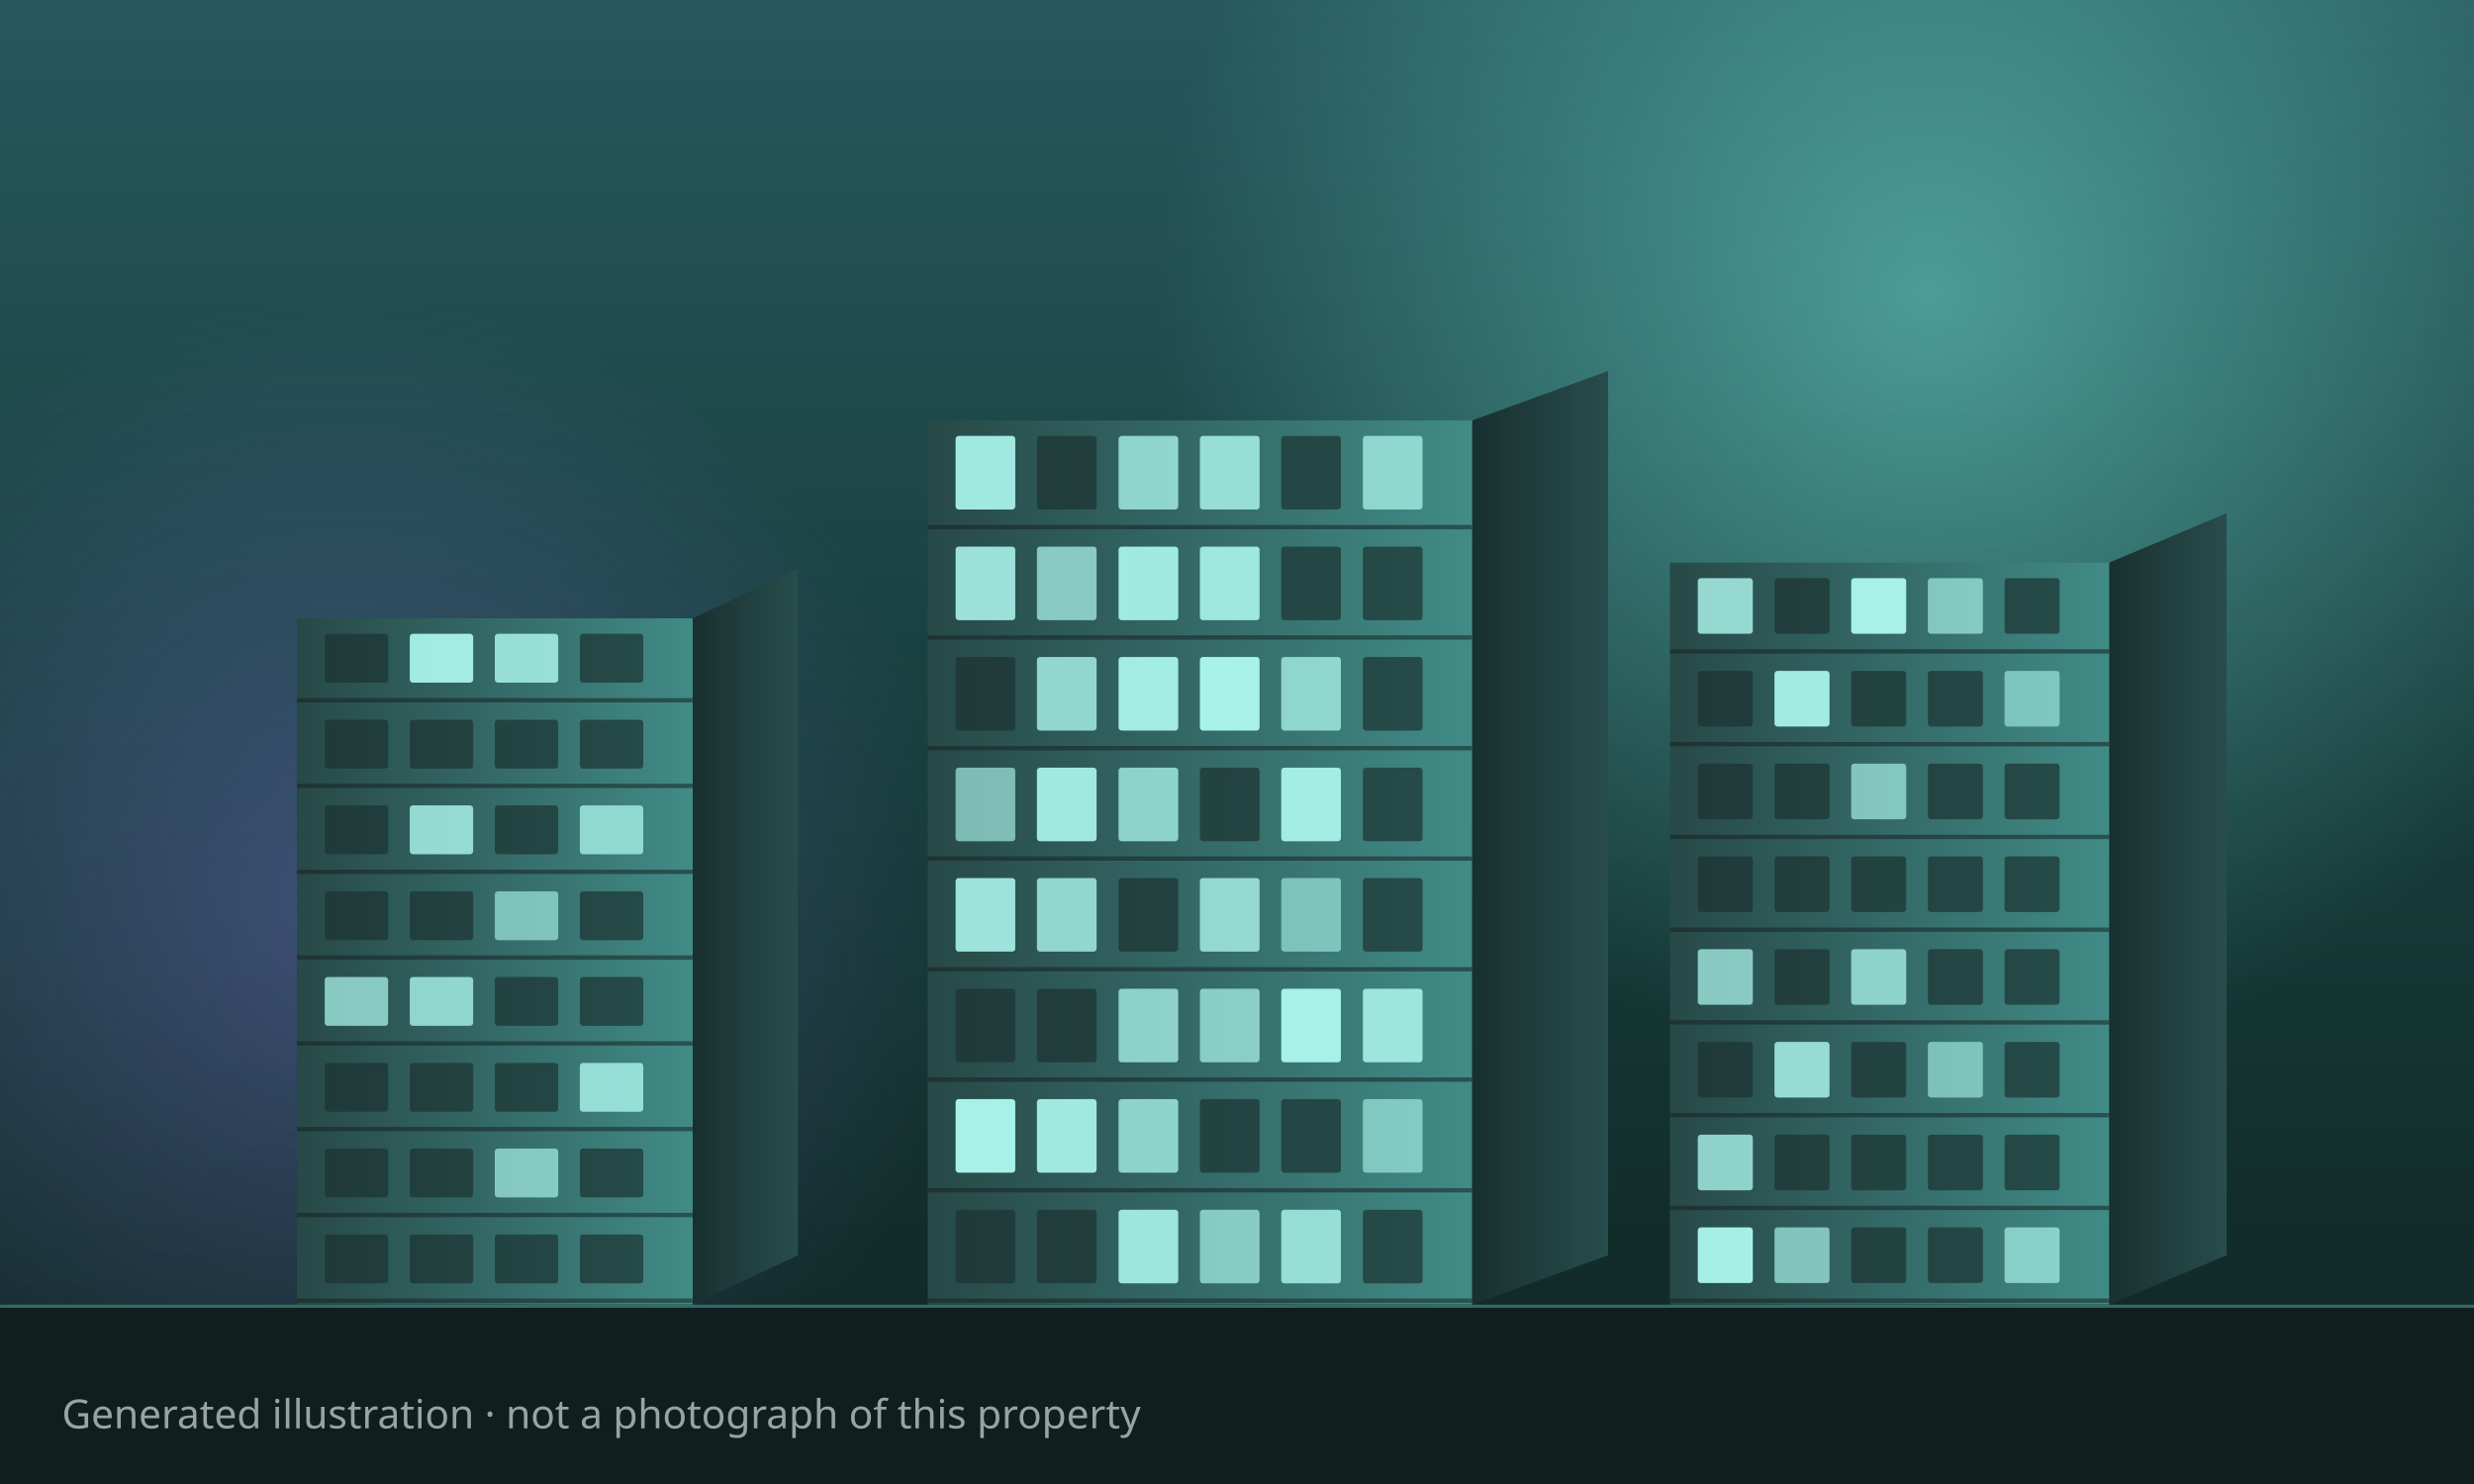
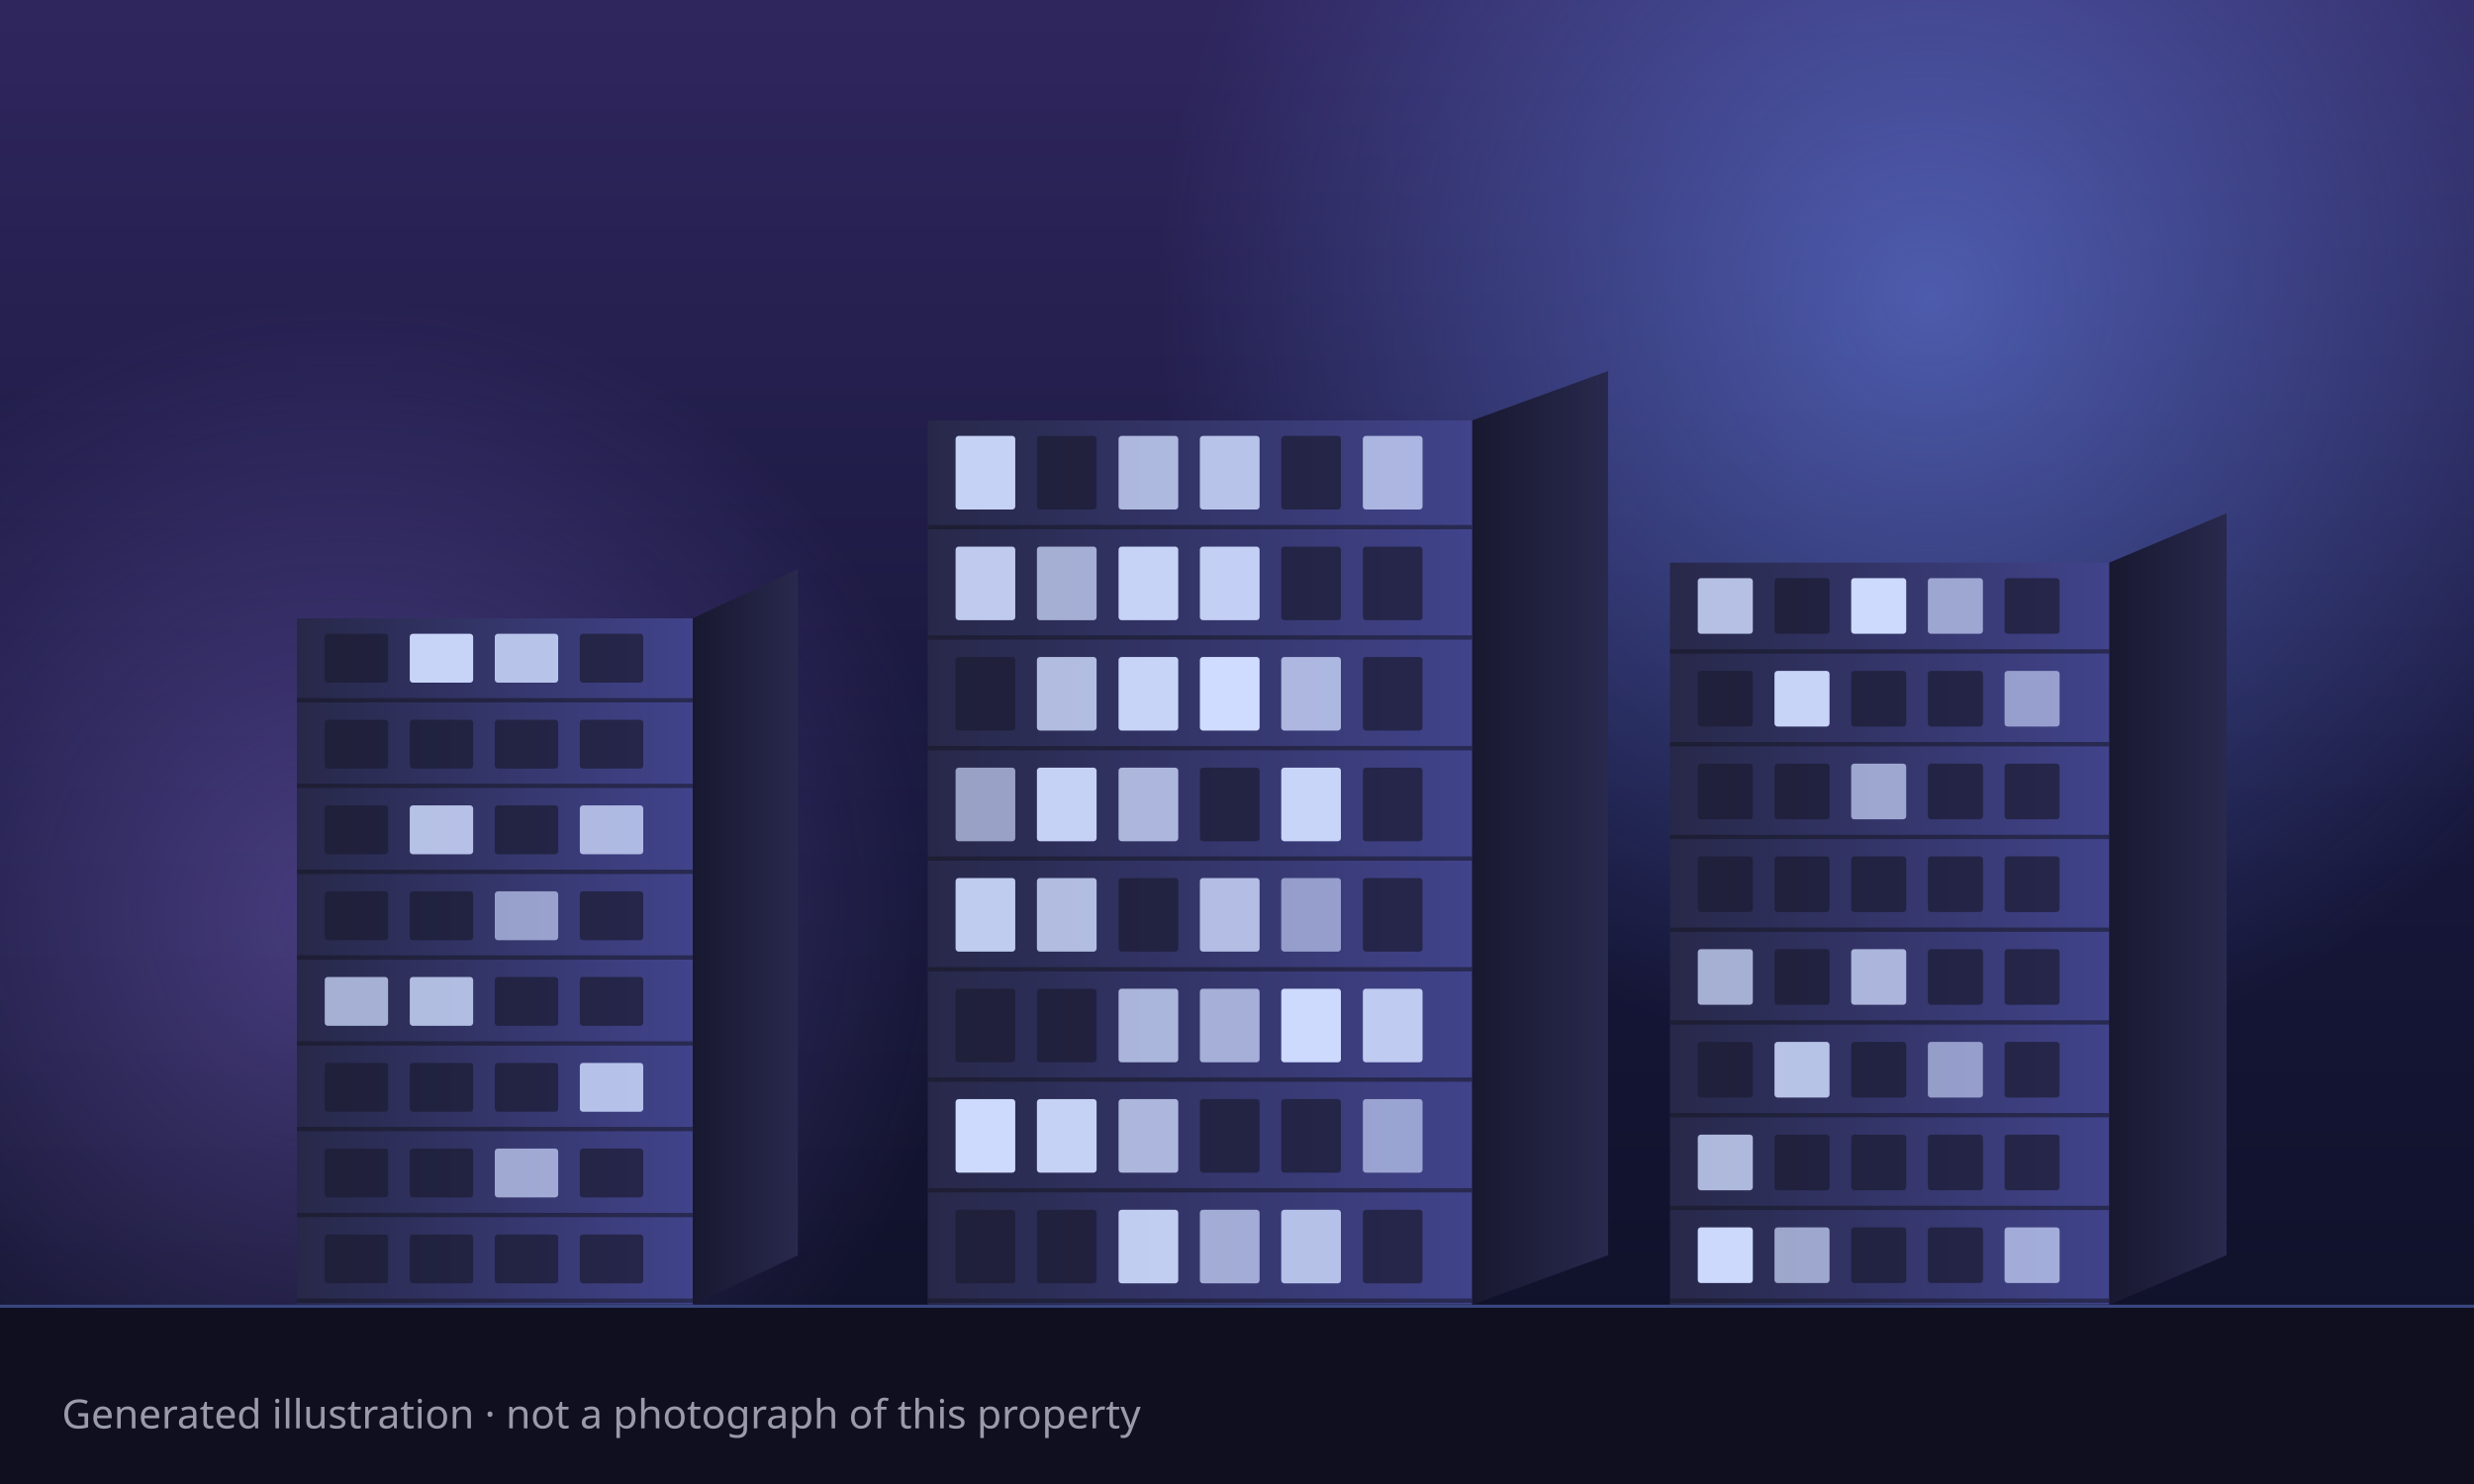
<svg xmlns="http://www.w3.org/2000/svg" viewBox="0 0 800 480" width="800" height="480" role="img" aria-label="Generated architectural illustration for 3 BHK in Northwind Arbour">
  <defs>
    <linearGradient id="sky" x1="0" y1="0" x2="0" y2="1">
-       <stop offset="0%" stop-color="hsl(187 42% 26%)" />
-       <stop offset="55%" stop-color="hsl(177 44% 16%)" />
-       <stop offset="100%" stop-color="hsl(173 46% 10%)" />
+       <stop offset="0%" stop-color="hsl(249 42% 26%)" />
+       <stop offset="55%" stop-color="hsl(239 44% 16%)" />
+       <stop offset="100%" stop-color="hsl(235 46% 10%)" />
    </linearGradient>
    <radialGradient id="glow">
-       <stop offset="0%" stop-color="#6fdcd2" stop-opacity="0.55" />
-       <stop offset="100%" stop-color="#6fdcd2" stop-opacity="0" />
+       <stop offset="0%" stop-color="#6d8cf8" stop-opacity="0.55" />
+       <stop offset="100%" stop-color="#6d8cf8" stop-opacity="0" />
    </radialGradient>
    <radialGradient id="glow2">
-       <stop offset="0%" stop-color="#8b7cf0" stop-opacity="0.34" />
-       <stop offset="100%" stop-color="#8b7cf0" stop-opacity="0" />
+       <stop offset="0%" stop-color="#9a7cf5" stop-opacity="0.38" />
+       <stop offset="100%" stop-color="#9a7cf5" stop-opacity="0" />
    </radialGradient>
    <linearGradient id="face" x1="0" y1="0" x2="1" y2="0">
-       <stop offset="0%" stop-color="hsl(177 30% 22%)" />
-       <stop offset="100%" stop-color="hsl(177 36% 40%)" />
+       <stop offset="0%" stop-color="hsl(239 30% 22%)" />
+       <stop offset="100%" stop-color="hsl(239 36% 40%)" />
    </linearGradient>
    <linearGradient id="side" x1="0" y1="0" x2="1" y2="0">
-       <stop offset="0%" stop-color="hsl(177 34% 14%)" />
-       <stop offset="100%" stop-color="hsl(177 32% 23%)" />
+       <stop offset="0%" stop-color="hsl(239 34% 14%)" />
+       <stop offset="100%" stop-color="hsl(239 32% 23%)" />
    </linearGradient>
  </defs>
  <rect width="800" height="480" fill="url(#sky)" />
  <circle cx="624" cy="96" r="250" fill="url(#glow)" />
  <circle cx="112" cy="297.6" r="200" fill="url(#glow2)" />
  <polygon points="224,200 258,184 258,406 224,422" fill="url(#side)" />
  <rect x="96" y="200" width="128" height="222" fill="url(#face)" />
-   <rect x="96" y="225.8" width="128" height="1.4" fill="hsl(177 26% 11%)" opacity="0.55" />
-   <rect x="105.0" y="205.0" width="20.5" height="15.8" rx="1" fill="hsl(177 30% 15%)" opacity="0.7" />
-   <rect x="132.5" y="205.0" width="20.5" height="15.8" rx="1" fill="#a8f2e9" opacity="0.95" />
-   <rect x="160.0" y="205.0" width="20.5" height="15.8" rx="1" fill="#a8f2e9" opacity="0.85" />
-   <rect x="187.5" y="205.0" width="20.5" height="15.8" rx="1" fill="hsl(177 30% 15%)" opacity="0.7" />
-   <rect x="96" y="253.5" width="128" height="1.4" fill="hsl(177 26% 11%)" opacity="0.55" />
-   <rect x="105.0" y="232.8" width="20.5" height="15.8" rx="1" fill="hsl(177 30% 15%)" opacity="0.7" />
-   <rect x="132.5" y="232.8" width="20.5" height="15.8" rx="1" fill="hsl(177 30% 15%)" opacity="0.7" />
-   <rect x="160.0" y="232.8" width="20.5" height="15.8" rx="1" fill="hsl(177 30% 15%)" opacity="0.7" />
-   <rect x="187.5" y="232.8" width="20.5" height="15.8" rx="1" fill="hsl(177 30% 15%)" opacity="0.7" />
-   <rect x="96" y="281.3" width="128" height="1.4" fill="hsl(177 26% 11%)" opacity="0.55" />
-   <rect x="105.0" y="260.5" width="20.5" height="15.8" rx="1" fill="hsl(177 30% 15%)" opacity="0.7" />
-   <rect x="132.5" y="260.5" width="20.5" height="15.8" rx="1" fill="#a8f2e9" opacity="0.84" />
-   <rect x="160.0" y="260.5" width="20.5" height="15.8" rx="1" fill="hsl(177 30% 15%)" opacity="0.7" />
-   <rect x="187.5" y="260.5" width="20.5" height="15.8" rx="1" fill="#a8f2e9" opacity="0.78" />
-   <rect x="96" y="309.0" width="128" height="1.4" fill="hsl(177 26% 11%)" opacity="0.55" />
-   <rect x="105.0" y="288.3" width="20.5" height="15.8" rx="1" fill="hsl(177 30% 15%)" opacity="0.7" />
-   <rect x="132.5" y="288.3" width="20.5" height="15.8" rx="1" fill="hsl(177 30% 15%)" opacity="0.7" />
-   <rect x="160.0" y="288.3" width="20.5" height="15.8" rx="1" fill="#a8f2e9" opacity="0.64" />
-   <rect x="187.5" y="288.3" width="20.5" height="15.8" rx="1" fill="hsl(177 30% 15%)" opacity="0.7" />
-   <rect x="96" y="336.8" width="128" height="1.4" fill="hsl(177 26% 11%)" opacity="0.55" />
-   <rect x="105.0" y="316.0" width="20.5" height="15.8" rx="1" fill="#a8f2e9" opacity="0.75" />
-   <rect x="132.5" y="316.0" width="20.5" height="15.8" rx="1" fill="#a8f2e9" opacity="0.81" />
-   <rect x="160.0" y="316.0" width="20.5" height="15.8" rx="1" fill="hsl(177 30% 15%)" opacity="0.7" />
-   <rect x="187.5" y="316.0" width="20.5" height="15.8" rx="1" fill="hsl(177 30% 15%)" opacity="0.7" />
-   <rect x="96" y="364.5" width="128" height="1.4" fill="hsl(177 26% 11%)" opacity="0.55" />
-   <rect x="105.0" y="343.8" width="20.5" height="15.8" rx="1" fill="hsl(177 30% 15%)" opacity="0.7" />
-   <rect x="132.5" y="343.8" width="20.5" height="15.8" rx="1" fill="hsl(177 30% 15%)" opacity="0.7" />
-   <rect x="160.0" y="343.8" width="20.5" height="15.8" rx="1" fill="hsl(177 30% 15%)" opacity="0.7" />
-   <rect x="187.5" y="343.8" width="20.5" height="15.8" rx="1" fill="#a8f2e9" opacity="0.83" />
-   <rect x="96" y="392.3" width="128" height="1.4" fill="hsl(177 26% 11%)" opacity="0.55" />
-   <rect x="105.0" y="371.5" width="20.5" height="15.8" rx="1" fill="hsl(177 30% 15%)" opacity="0.7" />
-   <rect x="132.5" y="371.5" width="20.5" height="15.8" rx="1" fill="hsl(177 30% 15%)" opacity="0.7" />
-   <rect x="160.0" y="371.5" width="20.5" height="15.8" rx="1" fill="#a8f2e9" opacity="0.69" />
-   <rect x="187.5" y="371.5" width="20.5" height="15.8" rx="1" fill="hsl(177 30% 15%)" opacity="0.7" />
-   <rect x="96" y="420.0" width="128" height="1.4" fill="hsl(177 26% 11%)" opacity="0.55" />
-   <rect x="105.0" y="399.3" width="20.5" height="15.8" rx="1" fill="hsl(177 30% 15%)" opacity="0.7" />
-   <rect x="132.5" y="399.3" width="20.5" height="15.8" rx="1" fill="hsl(177 30% 15%)" opacity="0.7" />
-   <rect x="160.0" y="399.3" width="20.5" height="15.8" rx="1" fill="hsl(177 30% 15%)" opacity="0.7" />
-   <rect x="187.5" y="399.3" width="20.5" height="15.8" rx="1" fill="hsl(177 30% 15%)" opacity="0.7" />
+   <rect x="96" y="225.8" width="128" height="1.4" fill="hsl(239 26% 11%)" opacity="0.55" />
+   <rect x="105.0" y="205.0" width="20.5" height="15.8" rx="1" fill="hsl(239 30% 15%)" opacity="0.7" />
+   <rect x="132.5" y="205.0" width="20.5" height="15.8" rx="1" fill="#cfdcff" opacity="0.95" />
+   <rect x="160.0" y="205.0" width="20.5" height="15.8" rx="1" fill="#cfdcff" opacity="0.85" />
+   <rect x="187.5" y="205.0" width="20.5" height="15.8" rx="1" fill="hsl(239 30% 15%)" opacity="0.7" />
+   <rect x="96" y="253.5" width="128" height="1.4" fill="hsl(239 26% 11%)" opacity="0.55" />
+   <rect x="105.0" y="232.8" width="20.5" height="15.8" rx="1" fill="hsl(239 30% 15%)" opacity="0.7" />
+   <rect x="132.5" y="232.8" width="20.5" height="15.8" rx="1" fill="hsl(239 30% 15%)" opacity="0.7" />
+   <rect x="160.0" y="232.8" width="20.5" height="15.8" rx="1" fill="hsl(239 30% 15%)" opacity="0.7" />
+   <rect x="187.5" y="232.8" width="20.5" height="15.8" rx="1" fill="hsl(239 30% 15%)" opacity="0.7" />
+   <rect x="96" y="281.3" width="128" height="1.4" fill="hsl(239 26% 11%)" opacity="0.55" />
+   <rect x="105.0" y="260.5" width="20.5" height="15.8" rx="1" fill="hsl(239 30% 15%)" opacity="0.7" />
+   <rect x="132.5" y="260.5" width="20.5" height="15.8" rx="1" fill="#cfdcff" opacity="0.84" />
+   <rect x="160.0" y="260.5" width="20.5" height="15.8" rx="1" fill="hsl(239 30% 15%)" opacity="0.7" />
+   <rect x="187.5" y="260.5" width="20.5" height="15.8" rx="1" fill="#cfdcff" opacity="0.78" />
+   <rect x="96" y="309.0" width="128" height="1.4" fill="hsl(239 26% 11%)" opacity="0.55" />
+   <rect x="105.0" y="288.3" width="20.5" height="15.8" rx="1" fill="hsl(239 30% 15%)" opacity="0.7" />
+   <rect x="132.5" y="288.3" width="20.5" height="15.8" rx="1" fill="hsl(239 30% 15%)" opacity="0.7" />
+   <rect x="160.0" y="288.3" width="20.5" height="15.8" rx="1" fill="#cfdcff" opacity="0.64" />
+   <rect x="187.5" y="288.3" width="20.5" height="15.8" rx="1" fill="hsl(239 30% 15%)" opacity="0.7" />
+   <rect x="96" y="336.8" width="128" height="1.4" fill="hsl(239 26% 11%)" opacity="0.55" />
+   <rect x="105.0" y="316.0" width="20.5" height="15.8" rx="1" fill="#cfdcff" opacity="0.75" />
+   <rect x="132.5" y="316.0" width="20.5" height="15.8" rx="1" fill="#cfdcff" opacity="0.81" />
+   <rect x="160.0" y="316.0" width="20.5" height="15.8" rx="1" fill="hsl(239 30% 15%)" opacity="0.7" />
+   <rect x="187.5" y="316.0" width="20.5" height="15.8" rx="1" fill="hsl(239 30% 15%)" opacity="0.7" />
+   <rect x="96" y="364.5" width="128" height="1.4" fill="hsl(239 26% 11%)" opacity="0.55" />
+   <rect x="105.0" y="343.8" width="20.5" height="15.8" rx="1" fill="hsl(239 30% 15%)" opacity="0.7" />
+   <rect x="132.5" y="343.8" width="20.5" height="15.8" rx="1" fill="hsl(239 30% 15%)" opacity="0.7" />
+   <rect x="160.0" y="343.8" width="20.5" height="15.8" rx="1" fill="hsl(239 30% 15%)" opacity="0.7" />
+   <rect x="187.5" y="343.8" width="20.5" height="15.8" rx="1" fill="#cfdcff" opacity="0.83" />
+   <rect x="96" y="392.3" width="128" height="1.4" fill="hsl(239 26% 11%)" opacity="0.55" />
+   <rect x="105.0" y="371.5" width="20.5" height="15.8" rx="1" fill="hsl(239 30% 15%)" opacity="0.7" />
+   <rect x="132.5" y="371.5" width="20.5" height="15.8" rx="1" fill="hsl(239 30% 15%)" opacity="0.7" />
+   <rect x="160.0" y="371.5" width="20.5" height="15.8" rx="1" fill="#cfdcff" opacity="0.69" />
+   <rect x="187.5" y="371.5" width="20.5" height="15.8" rx="1" fill="hsl(239 30% 15%)" opacity="0.7" />
+   <rect x="96" y="420.0" width="128" height="1.4" fill="hsl(239 26% 11%)" opacity="0.55" />
+   <rect x="105.0" y="399.3" width="20.5" height="15.8" rx="1" fill="hsl(239 30% 15%)" opacity="0.7" />
+   <rect x="132.5" y="399.3" width="20.5" height="15.8" rx="1" fill="hsl(239 30% 15%)" opacity="0.7" />
+   <rect x="160.0" y="399.3" width="20.5" height="15.8" rx="1" fill="hsl(239 30% 15%)" opacity="0.7" />
+   <rect x="187.5" y="399.3" width="20.5" height="15.8" rx="1" fill="hsl(239 30% 15%)" opacity="0.7" />
  <polygon points="476,136 520,120 520,406 476,422" fill="url(#side)" />
  <rect x="300" y="136" width="176" height="286" fill="url(#face)" />
-   <rect x="300" y="169.8" width="176" height="1.4" fill="hsl(177 26% 11%)" opacity="0.55" />
-   <rect x="309.0" y="141.0" width="19.3" height="23.8" rx="1" fill="#a8f2e9" opacity="0.94" />
-   <rect x="335.3" y="141.0" width="19.3" height="23.8" rx="1" fill="hsl(177 30% 15%)" opacity="0.7" />
-   <rect x="361.7" y="141.0" width="19.3" height="23.8" rx="1" fill="#a8f2e9" opacity="0.79" />
-   <rect x="388.0" y="141.0" width="19.3" height="23.8" rx="1" fill="#a8f2e9" opacity="0.85" />
-   <rect x="414.3" y="141.0" width="19.3" height="23.8" rx="1" fill="hsl(177 30% 15%)" opacity="0.7" />
-   <rect x="440.7" y="141.0" width="19.3" height="23.8" rx="1" fill="#a8f2e9" opacity="0.76" />
-   <rect x="300" y="205.5" width="176" height="1.4" fill="hsl(177 26% 11%)" opacity="0.55" />
-   <rect x="309.0" y="176.8" width="19.3" height="23.8" rx="1" fill="#a8f2e9" opacity="0.90" />
-   <rect x="335.3" y="176.8" width="19.3" height="23.8" rx="1" fill="#a8f2e9" opacity="0.74" />
-   <rect x="361.7" y="176.8" width="19.3" height="23.8" rx="1" fill="#a8f2e9" opacity="0.94" />
-   <rect x="388.0" y="176.8" width="19.3" height="23.8" rx="1" fill="#a8f2e9" opacity="0.92" />
-   <rect x="414.3" y="176.8" width="19.3" height="23.8" rx="1" fill="hsl(177 30% 15%)" opacity="0.7" />
-   <rect x="440.7" y="176.8" width="19.3" height="23.8" rx="1" fill="hsl(177 30% 15%)" opacity="0.7" />
-   <rect x="300" y="241.3" width="176" height="1.4" fill="hsl(177 26% 11%)" opacity="0.55" />
-   <rect x="309.0" y="212.5" width="19.3" height="23.8" rx="1" fill="hsl(177 30% 15%)" opacity="0.7" />
-   <rect x="335.3" y="212.5" width="19.3" height="23.8" rx="1" fill="#a8f2e9" opacity="0.82" />
-   <rect x="361.7" y="212.5" width="19.3" height="23.8" rx="1" fill="#a8f2e9" opacity="0.95" />
-   <rect x="388.0" y="212.5" width="19.3" height="23.8" rx="1" fill="#a8f2e9" opacity="1.00" />
-   <rect x="414.3" y="212.5" width="19.3" height="23.8" rx="1" fill="#a8f2e9" opacity="0.77" />
-   <rect x="440.7" y="212.5" width="19.3" height="23.8" rx="1" fill="hsl(177 30% 15%)" opacity="0.7" />
-   <rect x="300" y="277.0" width="176" height="1.4" fill="hsl(177 26% 11%)" opacity="0.55" />
-   <rect x="309.0" y="248.3" width="19.3" height="23.8" rx="1" fill="#a8f2e9" opacity="0.67" />
-   <rect x="335.3" y="248.3" width="19.3" height="23.8" rx="1" fill="#a8f2e9" opacity="0.94" />
-   <rect x="361.7" y="248.3" width="19.3" height="23.8" rx="1" fill="#a8f2e9" opacity="0.78" />
-   <rect x="388.0" y="248.3" width="19.3" height="23.8" rx="1" fill="hsl(177 30% 15%)" opacity="0.7" />
-   <rect x="414.3" y="248.3" width="19.3" height="23.8" rx="1" fill="#a8f2e9" opacity="0.95" />
-   <rect x="440.7" y="248.3" width="19.3" height="23.8" rx="1" fill="hsl(177 30% 15%)" opacity="0.7" />
-   <rect x="300" y="312.8" width="176" height="1.4" fill="hsl(177 26% 11%)" opacity="0.55" />
-   <rect x="309.0" y="284.0" width="19.3" height="23.8" rx="1" fill="#a8f2e9" opacity="0.91" />
-   <rect x="335.3" y="284.0" width="19.3" height="23.8" rx="1" fill="#a8f2e9" opacity="0.82" />
-   <rect x="361.7" y="284.0" width="19.3" height="23.8" rx="1" fill="hsl(177 30% 15%)" opacity="0.7" />
-   <rect x="388.0" y="284.0" width="19.3" height="23.8" rx="1" fill="#a8f2e9" opacity="0.82" />
-   <rect x="414.3" y="284.0" width="19.3" height="23.8" rx="1" fill="#a8f2e9" opacity="0.62" />
-   <rect x="440.7" y="284.0" width="19.3" height="23.8" rx="1" fill="hsl(177 30% 15%)" opacity="0.7" />
-   <rect x="300" y="348.5" width="176" height="1.4" fill="hsl(177 26% 11%)" opacity="0.55" />
-   <rect x="309.0" y="319.8" width="19.3" height="23.8" rx="1" fill="hsl(177 30% 15%)" opacity="0.7" />
-   <rect x="335.3" y="319.8" width="19.3" height="23.8" rx="1" fill="hsl(177 30% 15%)" opacity="0.7" />
-   <rect x="361.7" y="319.8" width="19.3" height="23.8" rx="1" fill="#a8f2e9" opacity="0.77" />
-   <rect x="388.0" y="319.8" width="19.3" height="23.8" rx="1" fill="#a8f2e9" opacity="0.73" />
-   <rect x="414.3" y="319.8" width="19.3" height="23.8" rx="1" fill="#a8f2e9" opacity="0.99" />
-   <rect x="440.7" y="319.8" width="19.3" height="23.8" rx="1" fill="#a8f2e9" opacity="0.89" />
-   <rect x="300" y="384.3" width="176" height="1.4" fill="hsl(177 26% 11%)" opacity="0.55" />
-   <rect x="309.0" y="355.5" width="19.3" height="23.8" rx="1" fill="#a8f2e9" opacity="0.99" />
-   <rect x="335.3" y="355.5" width="19.3" height="23.8" rx="1" fill="#a8f2e9" opacity="0.94" />
-   <rect x="361.7" y="355.5" width="19.3" height="23.8" rx="1" fill="#a8f2e9" opacity="0.78" />
-   <rect x="388.0" y="355.5" width="19.3" height="23.8" rx="1" fill="hsl(177 30% 15%)" opacity="0.7" />
-   <rect x="414.3" y="355.5" width="19.3" height="23.8" rx="1" fill="hsl(177 30% 15%)" opacity="0.7" />
-   <rect x="440.7" y="355.5" width="19.3" height="23.8" rx="1" fill="#a8f2e9" opacity="0.64" />
-   <rect x="300" y="420.0" width="176" height="1.4" fill="hsl(177 26% 11%)" opacity="0.55" />
-   <rect x="309.0" y="391.3" width="19.3" height="23.8" rx="1" fill="hsl(177 30% 15%)" opacity="0.7" />
-   <rect x="335.3" y="391.3" width="19.3" height="23.8" rx="1" fill="hsl(177 30% 15%)" opacity="0.7" />
-   <rect x="361.7" y="391.3" width="19.3" height="23.8" rx="1" fill="#a8f2e9" opacity="0.91" />
-   <rect x="388.0" y="391.3" width="19.3" height="23.8" rx="1" fill="#a8f2e9" opacity="0.71" />
-   <rect x="414.3" y="391.3" width="19.3" height="23.8" rx="1" fill="#a8f2e9" opacity="0.83" />
-   <rect x="440.7" y="391.3" width="19.3" height="23.8" rx="1" fill="hsl(177 30% 15%)" opacity="0.7" />
+   <rect x="300" y="169.8" width="176" height="1.4" fill="hsl(239 26% 11%)" opacity="0.55" />
+   <rect x="309.0" y="141.0" width="19.3" height="23.8" rx="1" fill="#cfdcff" opacity="0.94" />
+   <rect x="335.3" y="141.0" width="19.3" height="23.8" rx="1" fill="hsl(239 30% 15%)" opacity="0.7" />
+   <rect x="361.7" y="141.0" width="19.3" height="23.8" rx="1" fill="#cfdcff" opacity="0.79" />
+   <rect x="388.0" y="141.0" width="19.3" height="23.8" rx="1" fill="#cfdcff" opacity="0.85" />
+   <rect x="414.3" y="141.0" width="19.3" height="23.8" rx="1" fill="hsl(239 30% 15%)" opacity="0.7" />
+   <rect x="440.7" y="141.0" width="19.3" height="23.8" rx="1" fill="#cfdcff" opacity="0.76" />
+   <rect x="300" y="205.5" width="176" height="1.4" fill="hsl(239 26% 11%)" opacity="0.55" />
+   <rect x="309.0" y="176.8" width="19.3" height="23.8" rx="1" fill="#cfdcff" opacity="0.90" />
+   <rect x="335.3" y="176.8" width="19.3" height="23.8" rx="1" fill="#cfdcff" opacity="0.74" />
+   <rect x="361.7" y="176.8" width="19.3" height="23.8" rx="1" fill="#cfdcff" opacity="0.94" />
+   <rect x="388.0" y="176.8" width="19.3" height="23.8" rx="1" fill="#cfdcff" opacity="0.92" />
+   <rect x="414.3" y="176.8" width="19.3" height="23.8" rx="1" fill="hsl(239 30% 15%)" opacity="0.7" />
+   <rect x="440.7" y="176.8" width="19.3" height="23.8" rx="1" fill="hsl(239 30% 15%)" opacity="0.7" />
+   <rect x="300" y="241.3" width="176" height="1.4" fill="hsl(239 26% 11%)" opacity="0.55" />
+   <rect x="309.0" y="212.5" width="19.3" height="23.8" rx="1" fill="hsl(239 30% 15%)" opacity="0.7" />
+   <rect x="335.3" y="212.5" width="19.3" height="23.8" rx="1" fill="#cfdcff" opacity="0.82" />
+   <rect x="361.7" y="212.5" width="19.3" height="23.8" rx="1" fill="#cfdcff" opacity="0.95" />
+   <rect x="388.0" y="212.5" width="19.3" height="23.8" rx="1" fill="#cfdcff" opacity="1.00" />
+   <rect x="414.3" y="212.5" width="19.3" height="23.8" rx="1" fill="#cfdcff" opacity="0.77" />
+   <rect x="440.7" y="212.5" width="19.3" height="23.8" rx="1" fill="hsl(239 30% 15%)" opacity="0.7" />
+   <rect x="300" y="277.0" width="176" height="1.4" fill="hsl(239 26% 11%)" opacity="0.55" />
+   <rect x="309.0" y="248.3" width="19.3" height="23.8" rx="1" fill="#cfdcff" opacity="0.67" />
+   <rect x="335.3" y="248.3" width="19.3" height="23.8" rx="1" fill="#cfdcff" opacity="0.94" />
+   <rect x="361.7" y="248.3" width="19.3" height="23.8" rx="1" fill="#cfdcff" opacity="0.78" />
+   <rect x="388.0" y="248.3" width="19.3" height="23.8" rx="1" fill="hsl(239 30% 15%)" opacity="0.7" />
+   <rect x="414.3" y="248.3" width="19.3" height="23.8" rx="1" fill="#cfdcff" opacity="0.95" />
+   <rect x="440.7" y="248.3" width="19.3" height="23.8" rx="1" fill="hsl(239 30% 15%)" opacity="0.7" />
+   <rect x="300" y="312.8" width="176" height="1.4" fill="hsl(239 26% 11%)" opacity="0.55" />
+   <rect x="309.0" y="284.0" width="19.3" height="23.8" rx="1" fill="#cfdcff" opacity="0.91" />
+   <rect x="335.3" y="284.0" width="19.3" height="23.8" rx="1" fill="#cfdcff" opacity="0.82" />
+   <rect x="361.7" y="284.0" width="19.3" height="23.8" rx="1" fill="hsl(239 30% 15%)" opacity="0.7" />
+   <rect x="388.0" y="284.0" width="19.3" height="23.8" rx="1" fill="#cfdcff" opacity="0.82" />
+   <rect x="414.3" y="284.0" width="19.3" height="23.8" rx="1" fill="#cfdcff" opacity="0.62" />
+   <rect x="440.7" y="284.0" width="19.3" height="23.8" rx="1" fill="hsl(239 30% 15%)" opacity="0.7" />
+   <rect x="300" y="348.5" width="176" height="1.4" fill="hsl(239 26% 11%)" opacity="0.55" />
+   <rect x="309.0" y="319.8" width="19.3" height="23.8" rx="1" fill="hsl(239 30% 15%)" opacity="0.7" />
+   <rect x="335.3" y="319.8" width="19.3" height="23.8" rx="1" fill="hsl(239 30% 15%)" opacity="0.7" />
+   <rect x="361.7" y="319.8" width="19.3" height="23.8" rx="1" fill="#cfdcff" opacity="0.77" />
+   <rect x="388.0" y="319.8" width="19.3" height="23.8" rx="1" fill="#cfdcff" opacity="0.73" />
+   <rect x="414.3" y="319.8" width="19.3" height="23.8" rx="1" fill="#cfdcff" opacity="0.99" />
+   <rect x="440.7" y="319.8" width="19.3" height="23.8" rx="1" fill="#cfdcff" opacity="0.89" />
+   <rect x="300" y="384.3" width="176" height="1.4" fill="hsl(239 26% 11%)" opacity="0.55" />
+   <rect x="309.0" y="355.5" width="19.3" height="23.8" rx="1" fill="#cfdcff" opacity="0.99" />
+   <rect x="335.3" y="355.5" width="19.3" height="23.8" rx="1" fill="#cfdcff" opacity="0.94" />
+   <rect x="361.7" y="355.5" width="19.3" height="23.8" rx="1" fill="#cfdcff" opacity="0.78" />
+   <rect x="388.0" y="355.5" width="19.3" height="23.8" rx="1" fill="hsl(239 30% 15%)" opacity="0.7" />
+   <rect x="414.3" y="355.5" width="19.3" height="23.8" rx="1" fill="hsl(239 30% 15%)" opacity="0.7" />
+   <rect x="440.7" y="355.5" width="19.3" height="23.8" rx="1" fill="#cfdcff" opacity="0.64" />
+   <rect x="300" y="420.0" width="176" height="1.4" fill="hsl(239 26% 11%)" opacity="0.55" />
+   <rect x="309.0" y="391.3" width="19.3" height="23.8" rx="1" fill="hsl(239 30% 15%)" opacity="0.7" />
+   <rect x="335.3" y="391.3" width="19.3" height="23.8" rx="1" fill="hsl(239 30% 15%)" opacity="0.7" />
+   <rect x="361.7" y="391.3" width="19.3" height="23.8" rx="1" fill="#cfdcff" opacity="0.91" />
+   <rect x="388.0" y="391.3" width="19.3" height="23.8" rx="1" fill="#cfdcff" opacity="0.71" />
+   <rect x="414.3" y="391.3" width="19.3" height="23.8" rx="1" fill="#cfdcff" opacity="0.83" />
+   <rect x="440.7" y="391.3" width="19.3" height="23.8" rx="1" fill="hsl(239 30% 15%)" opacity="0.7" />
  <polygon points="682,182 720,166 720,406 682,422" fill="url(#side)" />
  <rect x="540" y="182" width="142" height="240" fill="url(#face)" />
-   <rect x="540" y="210.0" width="142" height="1.4" fill="hsl(177 26% 11%)" opacity="0.55" />
-   <rect x="549.0" y="187.0" width="17.8" height="18.0" rx="1" fill="#a8f2e9" opacity="0.84" />
-   <rect x="573.8" y="187.0" width="17.8" height="18.0" rx="1" fill="hsl(177 30% 15%)" opacity="0.7" />
-   <rect x="598.6" y="187.0" width="17.8" height="18.0" rx="1" fill="#a8f2e9" opacity="0.99" />
-   <rect x="623.4" y="187.0" width="17.8" height="18.0" rx="1" fill="#a8f2e9" opacity="0.67" />
-   <rect x="648.2" y="187.0" width="17.8" height="18.0" rx="1" fill="hsl(177 30% 15%)" opacity="0.7" />
-   <rect x="540" y="240.0" width="142" height="1.4" fill="hsl(177 26% 11%)" opacity="0.55" />
-   <rect x="549.0" y="217.0" width="17.8" height="18.0" rx="1" fill="hsl(177 30% 15%)" opacity="0.7" />
-   <rect x="573.8" y="217.0" width="17.8" height="18.0" rx="1" fill="#a8f2e9" opacity="0.95" />
-   <rect x="598.6" y="217.0" width="17.8" height="18.0" rx="1" fill="hsl(177 30% 15%)" opacity="0.7" />
-   <rect x="623.4" y="217.0" width="17.8" height="18.0" rx="1" fill="hsl(177 30% 15%)" opacity="0.7" />
-   <rect x="648.2" y="217.0" width="17.8" height="18.0" rx="1" fill="#a8f2e9" opacity="0.61" />
-   <rect x="540" y="270.0" width="142" height="1.4" fill="hsl(177 26% 11%)" opacity="0.55" />
-   <rect x="549.0" y="247.0" width="17.8" height="18.0" rx="1" fill="hsl(177 30% 15%)" opacity="0.7" />
-   <rect x="573.8" y="247.0" width="17.8" height="18.0" rx="1" fill="hsl(177 30% 15%)" opacity="0.7" />
-   <rect x="598.6" y="247.0" width="17.8" height="18.0" rx="1" fill="#a8f2e9" opacity="0.68" />
-   <rect x="623.4" y="247.0" width="17.8" height="18.0" rx="1" fill="hsl(177 30% 15%)" opacity="0.7" />
-   <rect x="648.2" y="247.0" width="17.8" height="18.0" rx="1" fill="hsl(177 30% 15%)" opacity="0.7" />
-   <rect x="540" y="300.0" width="142" height="1.4" fill="hsl(177 26% 11%)" opacity="0.55" />
-   <rect x="549.0" y="277.0" width="17.8" height="18.0" rx="1" fill="hsl(177 30% 15%)" opacity="0.7" />
-   <rect x="573.8" y="277.0" width="17.8" height="18.0" rx="1" fill="hsl(177 30% 15%)" opacity="0.7" />
-   <rect x="598.6" y="277.0" width="17.8" height="18.0" rx="1" fill="hsl(177 30% 15%)" opacity="0.7" />
-   <rect x="623.4" y="277.0" width="17.8" height="18.0" rx="1" fill="hsl(177 30% 15%)" opacity="0.7" />
-   <rect x="648.2" y="277.0" width="17.8" height="18.0" rx="1" fill="hsl(177 30% 15%)" opacity="0.7" />
-   <rect x="540" y="330.0" width="142" height="1.4" fill="hsl(177 26% 11%)" opacity="0.55" />
-   <rect x="549.0" y="307.0" width="17.8" height="18.0" rx="1" fill="#a8f2e9" opacity="0.75" />
-   <rect x="573.8" y="307.0" width="17.8" height="18.0" rx="1" fill="hsl(177 30% 15%)" opacity="0.7" />
-   <rect x="598.6" y="307.0" width="17.8" height="18.0" rx="1" fill="#a8f2e9" opacity="0.77" />
-   <rect x="623.4" y="307.0" width="17.8" height="18.0" rx="1" fill="hsl(177 30% 15%)" opacity="0.7" />
-   <rect x="648.2" y="307.0" width="17.8" height="18.0" rx="1" fill="hsl(177 30% 15%)" opacity="0.7" />
-   <rect x="540" y="360.0" width="142" height="1.4" fill="hsl(177 26% 11%)" opacity="0.55" />
-   <rect x="549.0" y="337.0" width="17.8" height="18.0" rx="1" fill="hsl(177 30% 15%)" opacity="0.7" />
-   <rect x="573.8" y="337.0" width="17.8" height="18.0" rx="1" fill="#a8f2e9" opacity="0.85" />
-   <rect x="598.6" y="337.0" width="17.8" height="18.0" rx="1" fill="hsl(177 30% 15%)" opacity="0.7" />
-   <rect x="623.4" y="337.0" width="17.8" height="18.0" rx="1" fill="#a8f2e9" opacity="0.62" />
-   <rect x="648.2" y="337.0" width="17.8" height="18.0" rx="1" fill="hsl(177 30% 15%)" opacity="0.7" />
-   <rect x="540" y="390.0" width="142" height="1.4" fill="hsl(177 26% 11%)" opacity="0.55" />
-   <rect x="549.0" y="367.0" width="17.8" height="18.0" rx="1" fill="#a8f2e9" opacity="0.80" />
-   <rect x="573.8" y="367.0" width="17.8" height="18.0" rx="1" fill="hsl(177 30% 15%)" opacity="0.7" />
-   <rect x="598.6" y="367.0" width="17.8" height="18.0" rx="1" fill="hsl(177 30% 15%)" opacity="0.7" />
-   <rect x="623.4" y="367.0" width="17.8" height="18.0" rx="1" fill="hsl(177 30% 15%)" opacity="0.7" />
-   <rect x="648.2" y="367.0" width="17.8" height="18.0" rx="1" fill="hsl(177 30% 15%)" opacity="0.7" />
-   <rect x="540" y="420.0" width="142" height="1.4" fill="hsl(177 26% 11%)" opacity="0.55" />
-   <rect x="549.0" y="397.0" width="17.8" height="18.0" rx="1" fill="#a8f2e9" opacity="0.98" />
-   <rect x="573.8" y="397.0" width="17.8" height="18.0" rx="1" fill="#a8f2e9" opacity="0.69" />
-   <rect x="598.6" y="397.0" width="17.8" height="18.0" rx="1" fill="hsl(177 30% 15%)" opacity="0.7" />
-   <rect x="623.4" y="397.0" width="17.8" height="18.0" rx="1" fill="hsl(177 30% 15%)" opacity="0.7" />
-   <rect x="648.2" y="397.0" width="17.8" height="18.0" rx="1" fill="#a8f2e9" opacity="0.70" />
-   <rect x="0" y="422" width="800" height="58" fill="hsl(177 34% 9%)" />
-   <rect x="0" y="422" width="800" height="1" fill="#6fdcd2" opacity="0.4" />
-   <text x="20" y="462" font-family="system-ui, sans-serif" font-size="13" fill="#eef5f0" opacity="0.62">Generated illustration · not a photograph of this property</text>
+   <rect x="540" y="210.0" width="142" height="1.4" fill="hsl(239 26% 11%)" opacity="0.55" />
+   <rect x="549.0" y="187.0" width="17.8" height="18.0" rx="1" fill="#cfdcff" opacity="0.84" />
+   <rect x="573.8" y="187.0" width="17.8" height="18.0" rx="1" fill="hsl(239 30% 15%)" opacity="0.7" />
+   <rect x="598.6" y="187.0" width="17.8" height="18.0" rx="1" fill="#cfdcff" opacity="0.99" />
+   <rect x="623.4" y="187.0" width="17.8" height="18.0" rx="1" fill="#cfdcff" opacity="0.67" />
+   <rect x="648.2" y="187.0" width="17.8" height="18.0" rx="1" fill="hsl(239 30% 15%)" opacity="0.7" />
+   <rect x="540" y="240.0" width="142" height="1.4" fill="hsl(239 26% 11%)" opacity="0.55" />
+   <rect x="549.0" y="217.0" width="17.8" height="18.0" rx="1" fill="hsl(239 30% 15%)" opacity="0.7" />
+   <rect x="573.8" y="217.0" width="17.8" height="18.0" rx="1" fill="#cfdcff" opacity="0.95" />
+   <rect x="598.6" y="217.0" width="17.8" height="18.0" rx="1" fill="hsl(239 30% 15%)" opacity="0.7" />
+   <rect x="623.4" y="217.0" width="17.8" height="18.0" rx="1" fill="hsl(239 30% 15%)" opacity="0.7" />
+   <rect x="648.2" y="217.0" width="17.8" height="18.0" rx="1" fill="#cfdcff" opacity="0.61" />
+   <rect x="540" y="270.0" width="142" height="1.4" fill="hsl(239 26% 11%)" opacity="0.55" />
+   <rect x="549.0" y="247.0" width="17.8" height="18.0" rx="1" fill="hsl(239 30% 15%)" opacity="0.7" />
+   <rect x="573.8" y="247.0" width="17.8" height="18.0" rx="1" fill="hsl(239 30% 15%)" opacity="0.7" />
+   <rect x="598.6" y="247.0" width="17.8" height="18.0" rx="1" fill="#cfdcff" opacity="0.68" />
+   <rect x="623.4" y="247.0" width="17.8" height="18.0" rx="1" fill="hsl(239 30% 15%)" opacity="0.7" />
+   <rect x="648.2" y="247.0" width="17.8" height="18.0" rx="1" fill="hsl(239 30% 15%)" opacity="0.7" />
+   <rect x="540" y="300.0" width="142" height="1.4" fill="hsl(239 26% 11%)" opacity="0.55" />
+   <rect x="549.0" y="277.0" width="17.8" height="18.0" rx="1" fill="hsl(239 30% 15%)" opacity="0.7" />
+   <rect x="573.8" y="277.0" width="17.8" height="18.0" rx="1" fill="hsl(239 30% 15%)" opacity="0.7" />
+   <rect x="598.6" y="277.0" width="17.8" height="18.0" rx="1" fill="hsl(239 30% 15%)" opacity="0.7" />
+   <rect x="623.4" y="277.0" width="17.8" height="18.0" rx="1" fill="hsl(239 30% 15%)" opacity="0.7" />
+   <rect x="648.2" y="277.0" width="17.8" height="18.0" rx="1" fill="hsl(239 30% 15%)" opacity="0.7" />
+   <rect x="540" y="330.0" width="142" height="1.4" fill="hsl(239 26% 11%)" opacity="0.55" />
+   <rect x="549.0" y="307.0" width="17.8" height="18.0" rx="1" fill="#cfdcff" opacity="0.75" />
+   <rect x="573.8" y="307.0" width="17.8" height="18.0" rx="1" fill="hsl(239 30% 15%)" opacity="0.7" />
+   <rect x="598.6" y="307.0" width="17.8" height="18.0" rx="1" fill="#cfdcff" opacity="0.77" />
+   <rect x="623.4" y="307.0" width="17.8" height="18.0" rx="1" fill="hsl(239 30% 15%)" opacity="0.7" />
+   <rect x="648.2" y="307.0" width="17.8" height="18.0" rx="1" fill="hsl(239 30% 15%)" opacity="0.7" />
+   <rect x="540" y="360.0" width="142" height="1.4" fill="hsl(239 26% 11%)" opacity="0.55" />
+   <rect x="549.0" y="337.0" width="17.8" height="18.0" rx="1" fill="hsl(239 30% 15%)" opacity="0.7" />
+   <rect x="573.8" y="337.0" width="17.8" height="18.0" rx="1" fill="#cfdcff" opacity="0.85" />
+   <rect x="598.6" y="337.0" width="17.8" height="18.0" rx="1" fill="hsl(239 30% 15%)" opacity="0.7" />
+   <rect x="623.4" y="337.0" width="17.8" height="18.0" rx="1" fill="#cfdcff" opacity="0.62" />
+   <rect x="648.2" y="337.0" width="17.8" height="18.0" rx="1" fill="hsl(239 30% 15%)" opacity="0.7" />
+   <rect x="540" y="390.0" width="142" height="1.4" fill="hsl(239 26% 11%)" opacity="0.55" />
+   <rect x="549.0" y="367.0" width="17.8" height="18.0" rx="1" fill="#cfdcff" opacity="0.80" />
+   <rect x="573.8" y="367.0" width="17.8" height="18.0" rx="1" fill="hsl(239 30% 15%)" opacity="0.7" />
+   <rect x="598.6" y="367.0" width="17.8" height="18.0" rx="1" fill="hsl(239 30% 15%)" opacity="0.7" />
+   <rect x="623.4" y="367.0" width="17.8" height="18.0" rx="1" fill="hsl(239 30% 15%)" opacity="0.7" />
+   <rect x="648.2" y="367.0" width="17.8" height="18.0" rx="1" fill="hsl(239 30% 15%)" opacity="0.7" />
+   <rect x="540" y="420.0" width="142" height="1.4" fill="hsl(239 26% 11%)" opacity="0.55" />
+   <rect x="549.0" y="397.0" width="17.8" height="18.0" rx="1" fill="#cfdcff" opacity="0.98" />
+   <rect x="573.8" y="397.0" width="17.8" height="18.0" rx="1" fill="#cfdcff" opacity="0.69" />
+   <rect x="598.6" y="397.0" width="17.8" height="18.0" rx="1" fill="hsl(239 30% 15%)" opacity="0.7" />
+   <rect x="623.4" y="397.0" width="17.8" height="18.0" rx="1" fill="hsl(239 30% 15%)" opacity="0.7" />
+   <rect x="648.2" y="397.0" width="17.8" height="18.0" rx="1" fill="#cfdcff" opacity="0.70" />
+   <rect x="0" y="422" width="800" height="58" fill="hsl(239 34% 9%)" />
+   <rect x="0" y="422" width="800" height="1" fill="#6d8cf8" opacity="0.45" />
+   <text x="20" y="462" font-family="system-ui, sans-serif" font-size="13" fill="#eef1ff" opacity="0.62">Generated illustration · not a photograph of this property</text>
</svg>
